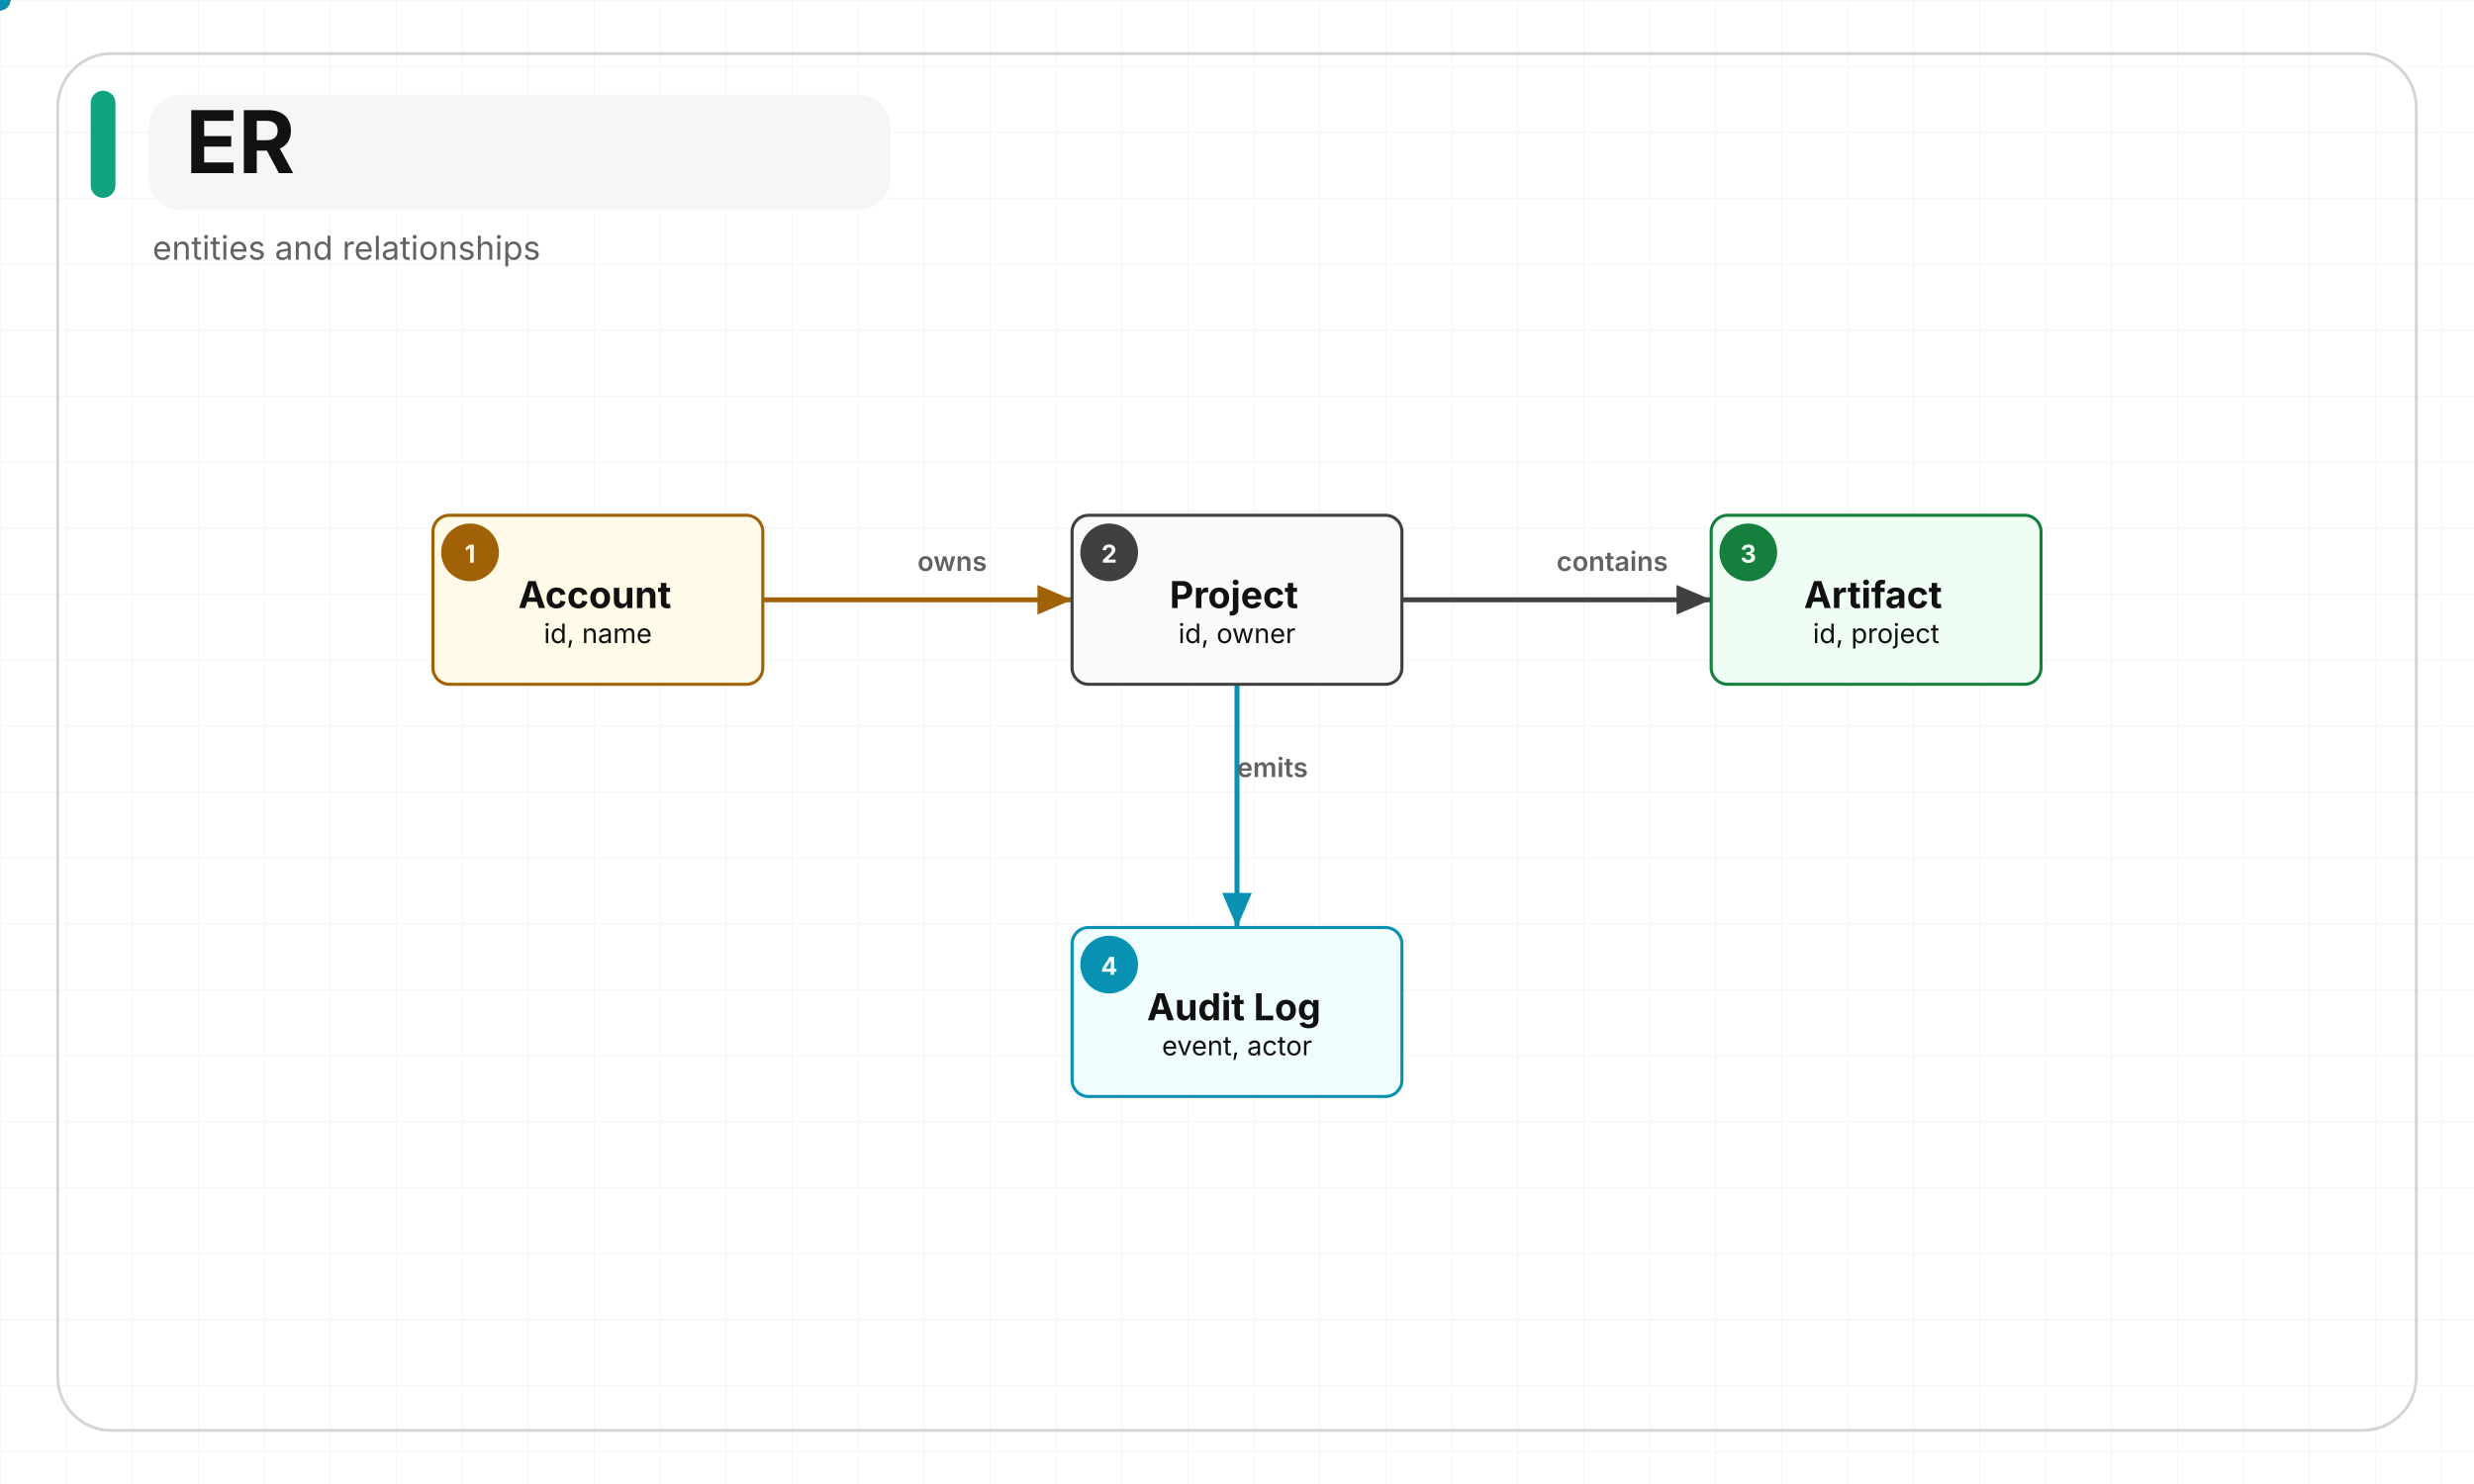
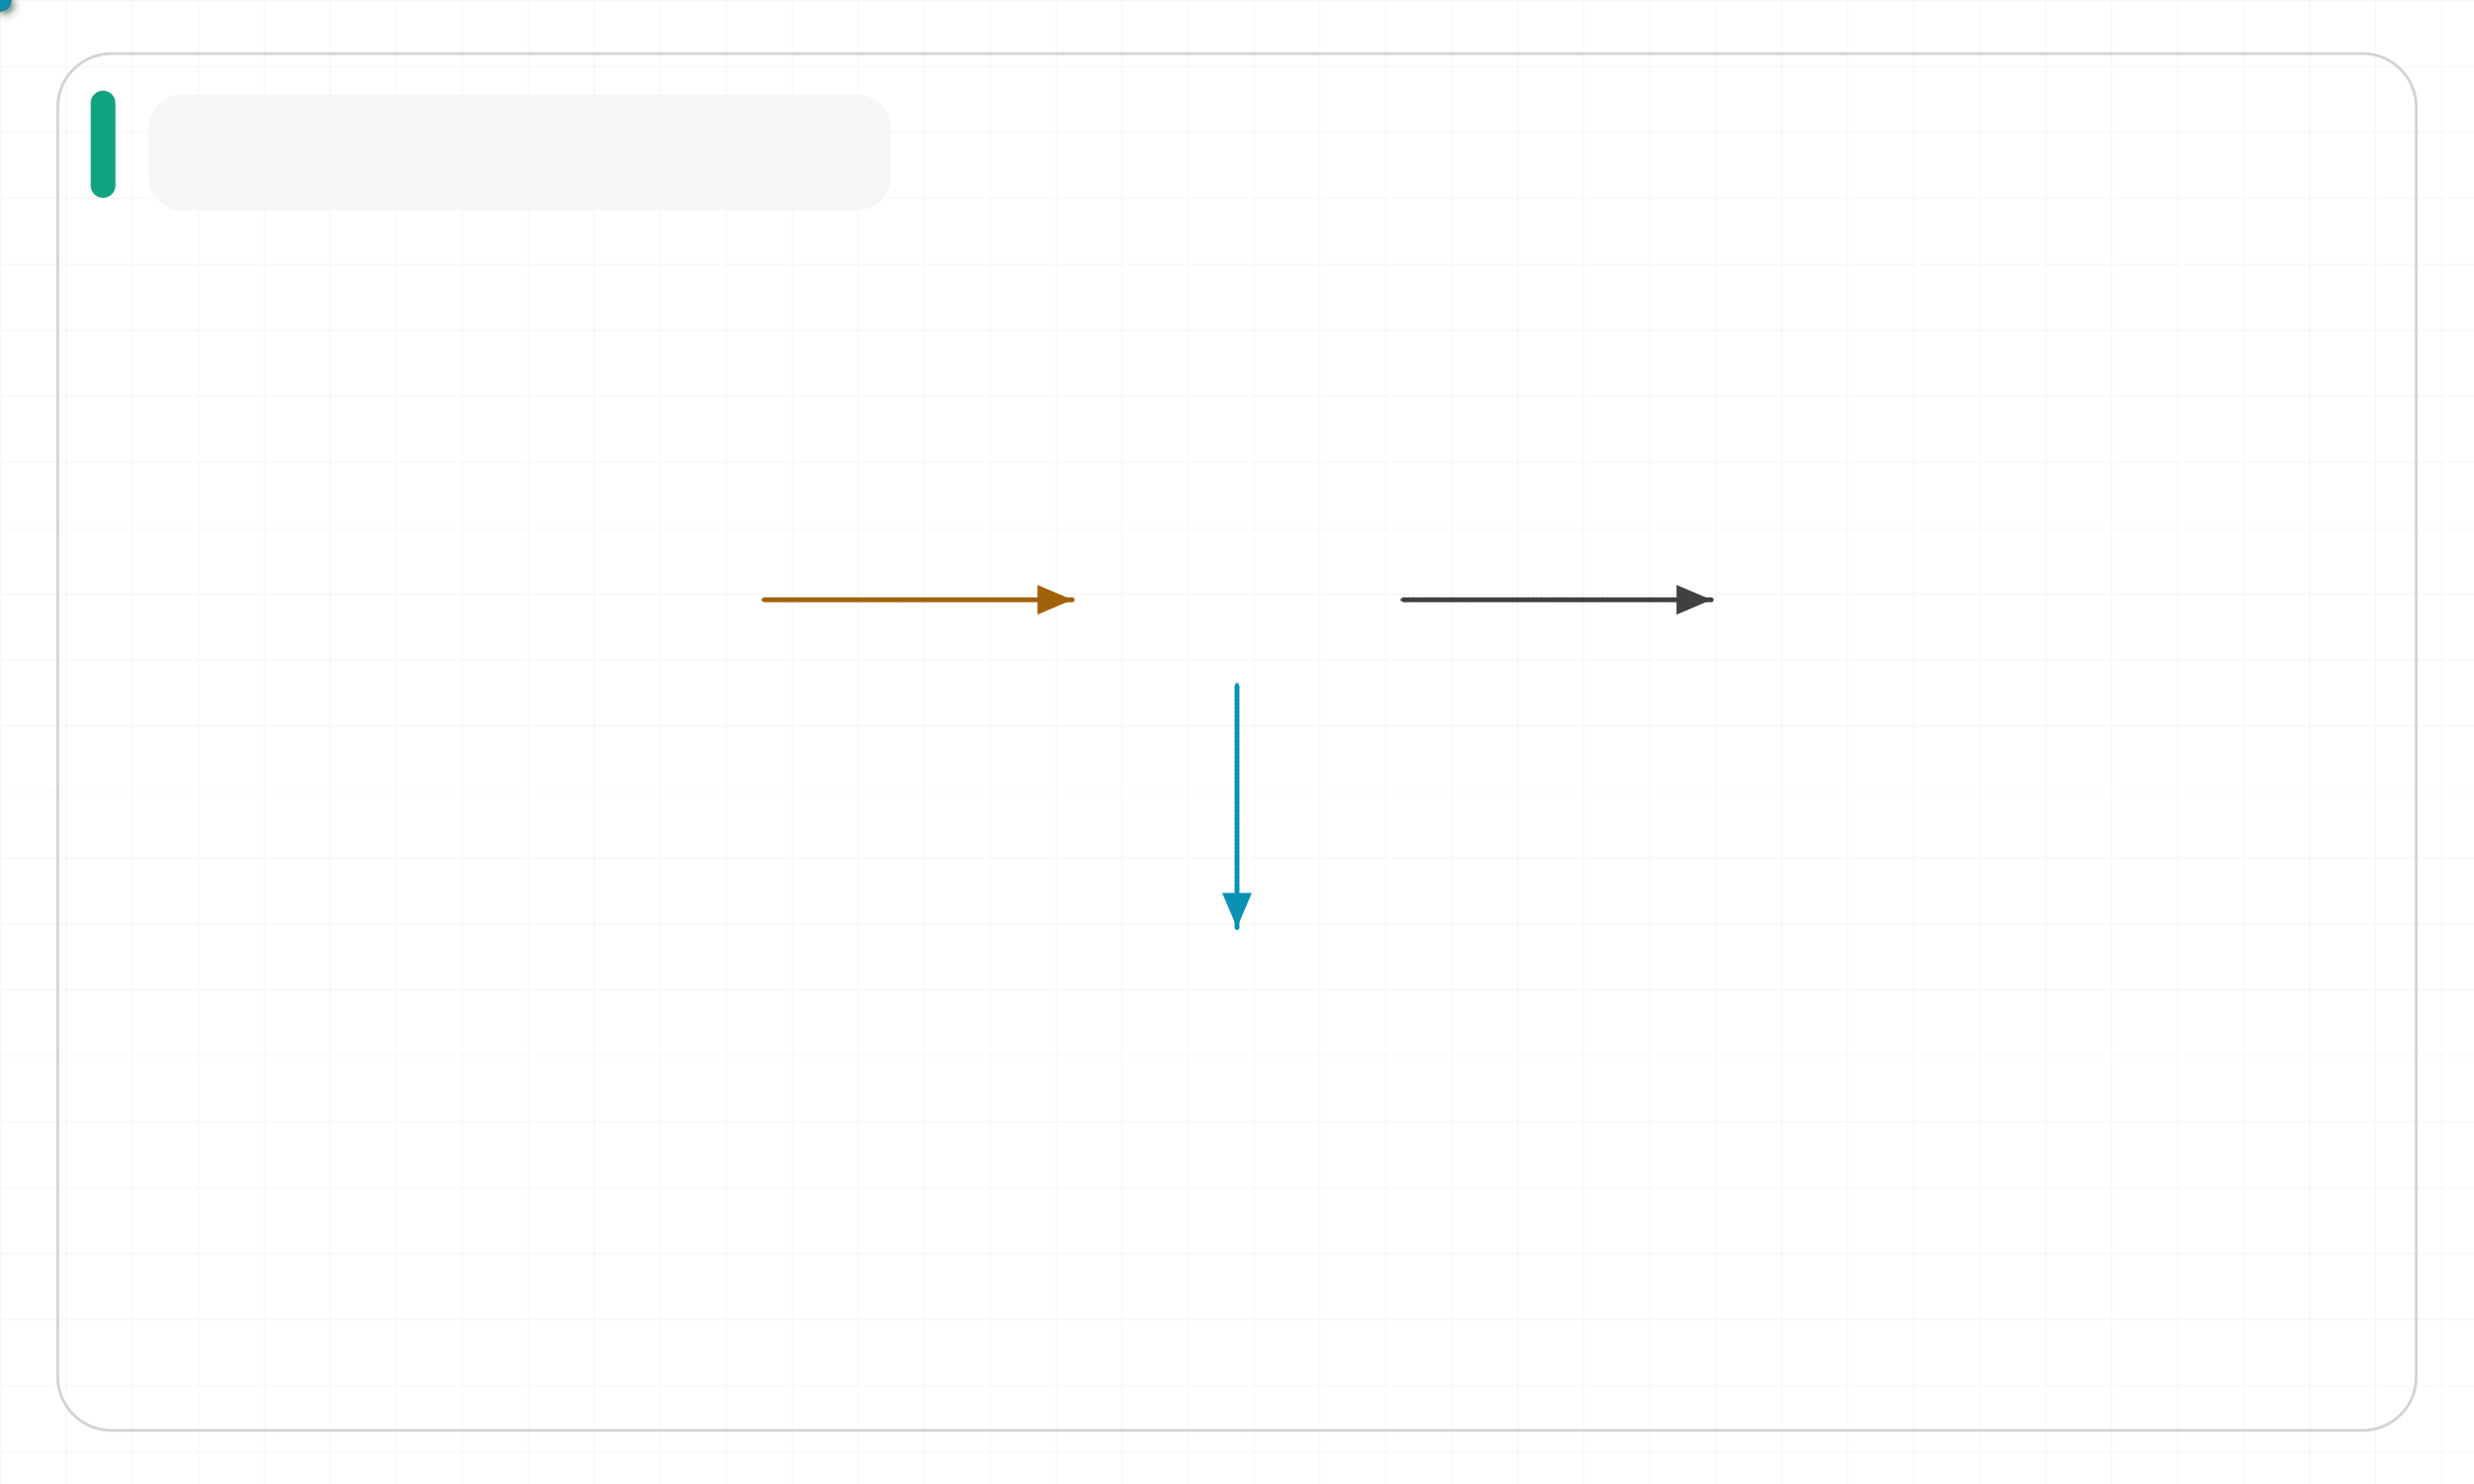
<svg xmlns="http://www.w3.org/2000/svg" width="1200" height="720" viewBox="0 0 1200 720" role="img" aria-labelledby="diagram-title diagram-desc">
  <style>
  .title { font: 700 42px ui-sans-serif, system-ui, -apple-system, BlinkMacSystemFont, "Segoe UI", sans-serif; letter-spacing: 0; }
  .subtitle { font: 400 16px ui-sans-serif, system-ui, -apple-system, BlinkMacSystemFont, "Segoe UI", sans-serif; }
  .node-title { font: 700 18px ui-sans-serif, system-ui, -apple-system, BlinkMacSystemFont, "Segoe UI", sans-serif; }
  .node-caption { font: 400 13px ui-sans-serif, system-ui, -apple-system, BlinkMacSystemFont, "Segoe UI", sans-serif; opacity: 0.84; }
  .group-label { font: 700 14px ui-sans-serif, system-ui, -apple-system, BlinkMacSystemFont, "Segoe UI", sans-serif; text-transform: uppercase; letter-spacing: 0.08em; }
  .edge-label { font: 600 13px ui-sans-serif, system-ui, -apple-system, BlinkMacSystemFont, "Segoe UI", sans-serif; }
  .step-label { font: 700 12px ui-sans-serif, system-ui, -apple-system, BlinkMacSystemFont, "Segoe UI", sans-serif; }
+   .edge-flow { stroke-linecap: round; }
+   .edge-draw, .edge-base { stroke-linecap: round; stroke-linejoin: round; }
+   .edge-particle { filter: url(#particle-glow); }
+   .node-glow, .node-burst { pointer-events: none; }
+   #title-accent { transform-origin: 50px 70px; animation: titlePulse 4.8s ease-in-out infinite; }
+   #title-highlight { transform-origin: 252px 74px; animation: titleSlide 5.6s ease-in-out infinite; }
+   @keyframes titlePulse { 0%, 100% { opacity: 0.76; } 50% { opacity: 1; } }
+   @keyframes titleSlide { 0%, 100% { transform: translateX(0); opacity: 0.9; } 50% { transform: translateX(8px); opacity: 1; } }
+   @media (prefers-reduced-motion: reduce) {
+     #title-accent, #title-highlight { animation: none; }
+   }
</style>
  <rect width="100%" height="100%" fill="#ffffff" />
  <defs>
+     <filter id="soft-glow" x="-40%" y="-40%" width="180%" height="180%">
+       <feGaussianBlur stdDeviation="5" result="blur" />
+       <feMerge>
+         <feMergeNode in="blur" />
+         <feMergeNode in="SourceGraphic" />
+       </feMerge>
+     </filter>
+     <filter id="particle-glow" x="-80%" y="-80%" width="260%" height="260%">
+       <feGaussianBlur stdDeviation="2.6" result="blur" />
+       <feMerge>
+         <feMergeNode in="blur" />
+         <feMergeNode in="SourceGraphic" />
+       </feMerge>
+     </filter>
    <pattern id="grid" width="32" height="32" patternUnits="userSpaceOnUse">
      <path d="M 32 0 L 0 0 0 32" fill="none" stroke="#eeeeee" stroke-width="1" />
    </pattern>
  </defs>
  <rect width="100%" height="100%" fill="url(#grid)" opacity="0.52" />
-   <rect x="28" y="26" width="1144" height="668" rx="26" fill="none" stroke="#d4d4d4" stroke-width="1.4" />
-   <rect x="44" y="44" width="12" height="52" rx="6" fill="#10a37f" />
-   <rect x="72" y="46" width="360" height="56" rx="16" fill="#f4f7f6" />
-   <text id="main-title" x="90" y="84" class="title" fill="#111111">ER</text>
-   <text x="74" y="126" class="subtitle" fill="#626262">entities and relationships</text>
+   <rect x="28" y="26" width="1144" height="668" rx="26" fill="none" stroke="#d4d4d4" stroke-width="1.4" opacity="1.00" />
+   <rect id="title-accent" x="44" y="44" width="12" height="52" rx="6" fill="#10a37f" />
+   <rect id="title-highlight" x="72" y="46" width="360" height="56" rx="16" fill="#f4f7f6" />
+   <text id="main-title" x="90" y="84" class="title" fill="#111111" opacity="0">
+     <animate attributeName="opacity" values="0;1" dur="0.65s" begin="0.08s" fill="freeze" />
+   ER
+ </text>
+   <text x="74" y="126" class="subtitle" fill="#626262" opacity="0">
+     <animate attributeName="opacity" values="0;1" dur="0.65s" begin="0.28s" fill="freeze" />
+   entities and relationships
+ </text>
  <defs>
    <marker id="arrow-1" markerWidth="10" markerHeight="10" refX="7" refY="3" orient="auto" markerUnits="strokeWidth">
      <path d="M 0 0 L 7 3 L 0 6 z" fill="#a16207" />
    </marker>
  </defs>
  <g class="edge" data-role="actor">
-     <path d="M 370.0 291.0 L 520.0 291.0" fill="none" stroke="#a16207" stroke-width="2.4" marker-end="url(#arrow-1)" />
-     <circle r="5" fill="#a16207">
-       <animateMotion dur="4.2s" repeatCount="indefinite" path="M 370.0 291.0 L 520.0 291.0" begin="0.35s" />
-     </circle>
-     <text x="445.0" y="277.0" class="edge-label" fill="#626262">owns</text>
+     <path class="edge-base" d="M 370.0 291.0 L 520.0 291.0" fill="none" stroke="#a16207" stroke-width="1.7" opacity="0.24" marker-end="url(#arrow-1)" />
+     <path class="edge-draw" d="M 370.0 291.0 L 520.0 291.0" fill="none" stroke="#a16207" stroke-width="2.4" pathLength="1" stroke-dasharray="1" stroke-dashoffset="1" marker-end="url(#arrow-1)">
+       <animate attributeName="stroke-dashoffset" values="1;0" dur="0.9s" begin="0.16s" fill="freeze" />
+     </path>
+     <path class="edge-flow" d="M 370.0 291.0 L 520.0 291.0" fill="none" stroke="#a16207" stroke-width="1.7" stroke-dasharray="9 18" opacity="0.55">
+       <animate attributeName="stroke-dashoffset" values="0;-54" dur="3.02s" begin="0.36s" repeatCount="indefinite" />
+     </path>
+     <circle class="edge-particle" r="5.5" fill="#a16207" opacity="0.92">
+       <animateMotion dur="4.2s" repeatCount="indefinite" path="M 370.0 291.0 L 520.0 291.0" begin="0.32s" />
+       <animate attributeName="opacity" values="0;0.92;0" dur="4.2s" begin="0.32s" repeatCount="indefinite" />
+     </circle>
+     <circle class="edge-particle" r="3.5" fill="#a16207" opacity="0.74">
+       <animateMotion dur="4.2s" repeatCount="indefinite" path="M 370.0 291.0 L 520.0 291.0" begin="1.72s" />
+       <animate attributeName="opacity" values="0;0.74;0" dur="4.2s" begin="1.72s" repeatCount="indefinite" />
+     </circle>
+     <circle class="edge-particle" r="2.4" fill="#a16207" opacity="0.56">
+       <animateMotion dur="4.2s" repeatCount="indefinite" path="M 370.0 291.0 L 520.0 291.0" begin="3.12s" />
+       <animate attributeName="opacity" values="0;0.56;0" dur="4.2s" begin="3.12s" repeatCount="indefinite" />
+     </circle>
+     <text x="445.0" y="277.0" class="edge-label" fill="#626262" opacity="0">
+       <animate attributeName="opacity" values="0;1" dur="0.45s" begin="0.71s" fill="freeze" />
+     owns
+   </text>
  </g>
  <defs>
    <marker id="arrow-2" markerWidth="10" markerHeight="10" refX="7" refY="3" orient="auto" markerUnits="strokeWidth">
      <path d="M 0 0 L 7 3 L 0 6 z" fill="#404040" />
    </marker>
  </defs>
  <g class="edge" data-role="process">
-     <path d="M 680.0 291.0 L 830.0 291.0" fill="none" stroke="#404040" stroke-width="2.4" marker-end="url(#arrow-2)" />
-     <circle r="5" fill="#404040">
-       <animateMotion dur="4.2s" repeatCount="indefinite" path="M 680.0 291.0 L 830.0 291.0" begin="0.70s" />
-     </circle>
-     <text x="755.0" y="277.0" class="edge-label" fill="#626262">contains</text>
+     <path class="edge-base" d="M 680.0 291.0 L 830.0 291.0" fill="none" stroke="#404040" stroke-width="1.7" opacity="0.24" marker-end="url(#arrow-2)" />
+     <path class="edge-draw" d="M 680.0 291.0 L 830.0 291.0" fill="none" stroke="#404040" stroke-width="2.4" pathLength="1" stroke-dasharray="1" stroke-dashoffset="1" marker-end="url(#arrow-2)">
+       <animate attributeName="stroke-dashoffset" values="1;0" dur="0.9s" begin="0.32s" fill="freeze" />
+     </path>
+     <path class="edge-flow" d="M 680.0 291.0 L 830.0 291.0" fill="none" stroke="#404040" stroke-width="1.7" stroke-dasharray="9 18" opacity="0.55">
+       <animate attributeName="stroke-dashoffset" values="0;-54" dur="3.02s" begin="0.52s" repeatCount="indefinite" />
+     </path>
+     <circle class="edge-particle" r="5.5" fill="#404040" opacity="0.92">
+       <animateMotion dur="4.2s" repeatCount="indefinite" path="M 680.0 291.0 L 830.0 291.0" begin="0.64s" />
+       <animate attributeName="opacity" values="0;0.92;0" dur="4.2s" begin="0.64s" repeatCount="indefinite" />
+     </circle>
+     <circle class="edge-particle" r="3.5" fill="#404040" opacity="0.74">
+       <animateMotion dur="4.2s" repeatCount="indefinite" path="M 680.0 291.0 L 830.0 291.0" begin="2.04s" />
+       <animate attributeName="opacity" values="0;0.74;0" dur="4.2s" begin="2.04s" repeatCount="indefinite" />
+     </circle>
+     <circle class="edge-particle" r="2.4" fill="#404040" opacity="0.56">
+       <animateMotion dur="4.2s" repeatCount="indefinite" path="M 680.0 291.0 L 830.0 291.0" begin="3.44s" />
+       <animate attributeName="opacity" values="0;0.56;0" dur="4.2s" begin="3.44s" repeatCount="indefinite" />
+     </circle>
+     <text x="755.0" y="277.0" class="edge-label" fill="#626262" opacity="0">
+       <animate attributeName="opacity" values="0;1" dur="0.45s" begin="0.87s" fill="freeze" />
+     contains
+   </text>
  </g>
  <defs>
    <marker id="arrow-3" markerWidth="10" markerHeight="10" refX="7" refY="3" orient="auto" markerUnits="strokeWidth">
      <path d="M 0 0 L 7 3 L 0 6 z" fill="#0891b2" />
    </marker>
  </defs>
  <g class="edge" data-role="source">
-     <path d="M 600.0 332.0 L 600.0 450.0 L 600.0 450.0" fill="none" stroke="#0891b2" stroke-width="2.4" marker-end="url(#arrow-3)" />
-     <circle r="5" fill="#0891b2">
-       <animateMotion dur="4.2s" repeatCount="indefinite" path="M 600.0 332.0 L 600.0 450.0 L 600.0 450.0" begin="1.05s" />
-     </circle>
-     <text x="600.0" y="377.0" class="edge-label" fill="#626262">emits</text>
-   </g>
-   <g id="node-account" class="node" data-role="actor">
+     <path class="edge-base" d="M 600.0 332.0 L 600.0 450.0" fill="none" stroke="#0891b2" stroke-width="1.7" opacity="0.24" marker-end="url(#arrow-3)" />
+     <path class="edge-draw" d="M 600.0 332.0 L 600.0 450.0" fill="none" stroke="#0891b2" stroke-width="2.4" pathLength="1" stroke-dasharray="1" stroke-dashoffset="1" marker-end="url(#arrow-3)">
+       <animate attributeName="stroke-dashoffset" values="1;0" dur="0.9s" begin="0.48s" fill="freeze" />
+     </path>
+     <path class="edge-flow" d="M 600.0 332.0 L 600.0 450.0" fill="none" stroke="#0891b2" stroke-width="1.7" stroke-dasharray="9 18" opacity="0.55">
+       <animate attributeName="stroke-dashoffset" values="0;-54" dur="3.02s" begin="0.68s" repeatCount="indefinite" />
+     </path>
+     <circle class="edge-particle" r="5.5" fill="#0891b2" opacity="0.92">
+       <animateMotion dur="4.2s" repeatCount="indefinite" path="M 600.0 332.0 L 600.0 450.0" begin="0.96s" />
+       <animate attributeName="opacity" values="0;0.92;0" dur="4.2s" begin="0.96s" repeatCount="indefinite" />
+     </circle>
+     <circle class="edge-particle" r="3.5" fill="#0891b2" opacity="0.74">
+       <animateMotion dur="4.2s" repeatCount="indefinite" path="M 600.0 332.0 L 600.0 450.0" begin="2.36s" />
+       <animate attributeName="opacity" values="0;0.74;0" dur="4.2s" begin="2.36s" repeatCount="indefinite" />
+     </circle>
+     <circle class="edge-particle" r="2.4" fill="#0891b2" opacity="0.56">
+       <animateMotion dur="4.2s" repeatCount="indefinite" path="M 600.0 332.0 L 600.0 450.0" begin="3.76s" />
+       <animate attributeName="opacity" values="0;0.56;0" dur="4.2s" begin="3.76s" repeatCount="indefinite" />
+     </circle>
+     <text x="600.0" y="377.0" class="edge-label" fill="#626262" opacity="0">
+       <animate attributeName="opacity" values="0;1" dur="0.45s" begin="1.03s" fill="freeze" />
+     emits
+   </text>
+   </g>
+   <g id="node-account" class="node motion-node" data-role="actor" opacity="0">
+     <animate attributeName="opacity" values="0;1" dur="0.55s" begin="0.12s" fill="freeze" />
+     <animateTransform attributeName="transform" type="translate" values="0 0;0 -3;0 0;0 2;0 0" dur="5.85s" begin="0.82s" repeatCount="indefinite" additive="sum" />
+     <rect class="node-glow" x="206.0" y="246.0" width="168.0" height="90.0" rx="12.0" fill="none" stroke="#a16207" stroke-width="1.2" opacity="0.12" filter="url(#soft-glow)">
+       <animate attributeName="opacity" values="0.08;0.24;0.08" dur="4.25s" begin="0.32s" repeatCount="indefinite" />
+       <animate attributeName="stroke-width" values="1.0;2.4;1.0" dur="4.25s" begin="0.32s" repeatCount="indefinite" />
+     </rect>
    <rect x="210.0" y="250.0" width="160.0" height="82.0" rx="8.0" fill="#fffbe8" stroke="#a16207" stroke-width="1.5" />
    <circle cx="228.0" cy="268.0" r="14" fill="#a16207" />
    <text x="228.0" y="273.0" class="step-label" fill="#fffbe8" text-anchor="middle">1</text>
    <text x="290.0" y="277.0" text-anchor="middle" fill="#111111">
      <tspan x="290.0" dy="18" class="node-title">Account</tspan>
      <tspan x="290.0" dy="17" class="node-caption">id, name</tspan>
    </text>
-     <animate attributeName="opacity" values="0.92;1;0.92" dur="3.8s" repeatCount="indefinite" />
-   </g>
-   <g id="node-project" class="node" data-role="process">
+   </g>
+   <g id="node-project" class="node motion-node" data-role="process" opacity="0">
+     <animate attributeName="opacity" values="0;1" dur="0.55s" begin="0.24s" fill="freeze" />
+     <animateTransform attributeName="transform" type="translate" values="0 0;0 -3;0 0;0 2;0 0" dur="6.30s" begin="0.94s" repeatCount="indefinite" additive="sum" />
+     <rect class="node-glow" x="516.0" y="246.0" width="168.0" height="90.0" rx="12.0" fill="none" stroke="#404040" stroke-width="1.2" opacity="0.12" filter="url(#soft-glow)">
+       <animate attributeName="opacity" values="0.08;0.24;0.08" dur="4.60s" begin="0.44s" repeatCount="indefinite" />
+       <animate attributeName="stroke-width" values="1.0;2.4;1.0" dur="4.60s" begin="0.44s" repeatCount="indefinite" />
+     </rect>
    <rect x="520.0" y="250.0" width="160.0" height="82.0" rx="8.0" fill="#fafafa" stroke="#404040" stroke-width="1.5" />
    <circle cx="538.0" cy="268.0" r="14" fill="#404040" />
    <text x="538.0" y="273.0" class="step-label" fill="#fafafa" text-anchor="middle">2</text>
    <text x="600.0" y="277.0" text-anchor="middle" fill="#111111">
      <tspan x="600.0" dy="18" class="node-title">Project</tspan>
      <tspan x="600.0" dy="17" class="node-caption">id, owner</tspan>
    </text>
-     <animate attributeName="opacity" values="0.92;1;0.92" dur="3.8s" repeatCount="indefinite" />
-   </g>
-   <g id="node-artifact" class="node" data-role="memory">
+   </g>
+   <g id="node-artifact" class="node motion-node" data-role="memory" opacity="0">
+     <animate attributeName="opacity" values="0;1" dur="0.55s" begin="0.36s" fill="freeze" />
+     <animateTransform attributeName="transform" type="translate" values="0 0;0 -3;0 0;0 2;0 0" dur="5.40s" begin="1.06s" repeatCount="indefinite" additive="sum" />
+     <rect class="node-glow" x="826.0" y="246.0" width="168.0" height="90.0" rx="12.0" fill="none" stroke="#15803d" stroke-width="1.2" opacity="0.12" filter="url(#soft-glow)">
+       <animate attributeName="opacity" values="0.08;0.24;0.08" dur="4.95s" begin="0.56s" repeatCount="indefinite" />
+       <animate attributeName="stroke-width" values="1.0;2.4;1.0" dur="4.95s" begin="0.56s" repeatCount="indefinite" />
+     </rect>
    <rect x="830.0" y="250.0" width="160.0" height="82.0" rx="8.0" fill="#f0fdf4" stroke="#15803d" stroke-width="1.5" />
    <circle cx="848.0" cy="268.0" r="14" fill="#15803d" />
    <text x="848.0" y="273.0" class="step-label" fill="#f0fdf4" text-anchor="middle">3</text>
    <text x="910.0" y="277.0" text-anchor="middle" fill="#111111">
      <tspan x="910.0" dy="18" class="node-title">Artifact</tspan>
      <tspan x="910.0" dy="17" class="node-caption">id, project</tspan>
    </text>
-     <animate attributeName="opacity" values="0.92;1;0.92" dur="3.8s" repeatCount="indefinite" />
-   </g>
-   <g id="node-audit" class="node" data-role="source">
+   </g>
+   <g id="node-audit" class="node motion-node" data-role="source" opacity="0">
+     <animate attributeName="opacity" values="0;1" dur="0.55s" begin="0.48s" fill="freeze" />
+     <animateTransform attributeName="transform" type="translate" values="0 0;0 -3;0 0;0 2;0 0" dur="5.85s" begin="1.18s" repeatCount="indefinite" additive="sum" />
+     <rect class="node-glow" x="516.0" y="446.0" width="168.0" height="90.0" rx="12.0" fill="none" stroke="#0891b2" stroke-width="1.2" opacity="0.12" filter="url(#soft-glow)">
+       <animate attributeName="opacity" values="0.08;0.24;0.08" dur="3.90s" begin="0.68s" repeatCount="indefinite" />
+       <animate attributeName="stroke-width" values="1.0;2.4;1.0" dur="3.90s" begin="0.68s" repeatCount="indefinite" />
+     </rect>
    <rect x="520.0" y="450.0" width="160.0" height="82.0" rx="8.0" fill="#f0fdff" stroke="#0891b2" stroke-width="1.5" />
    <circle cx="538.0" cy="468.0" r="14" fill="#0891b2" />
    <text x="538.0" y="473.0" class="step-label" fill="#f0fdff" text-anchor="middle">4</text>
    <text x="600.0" y="477.0" text-anchor="middle" fill="#111111">
      <tspan x="600.0" dy="18" class="node-title">Audit Log</tspan>
      <tspan x="600.0" dy="17" class="node-caption">event, actor</tspan>
    </text>
-     <animate attributeName="opacity" values="0.92;1;0.92" dur="3.8s" repeatCount="indefinite" />
  </g>
</svg>
